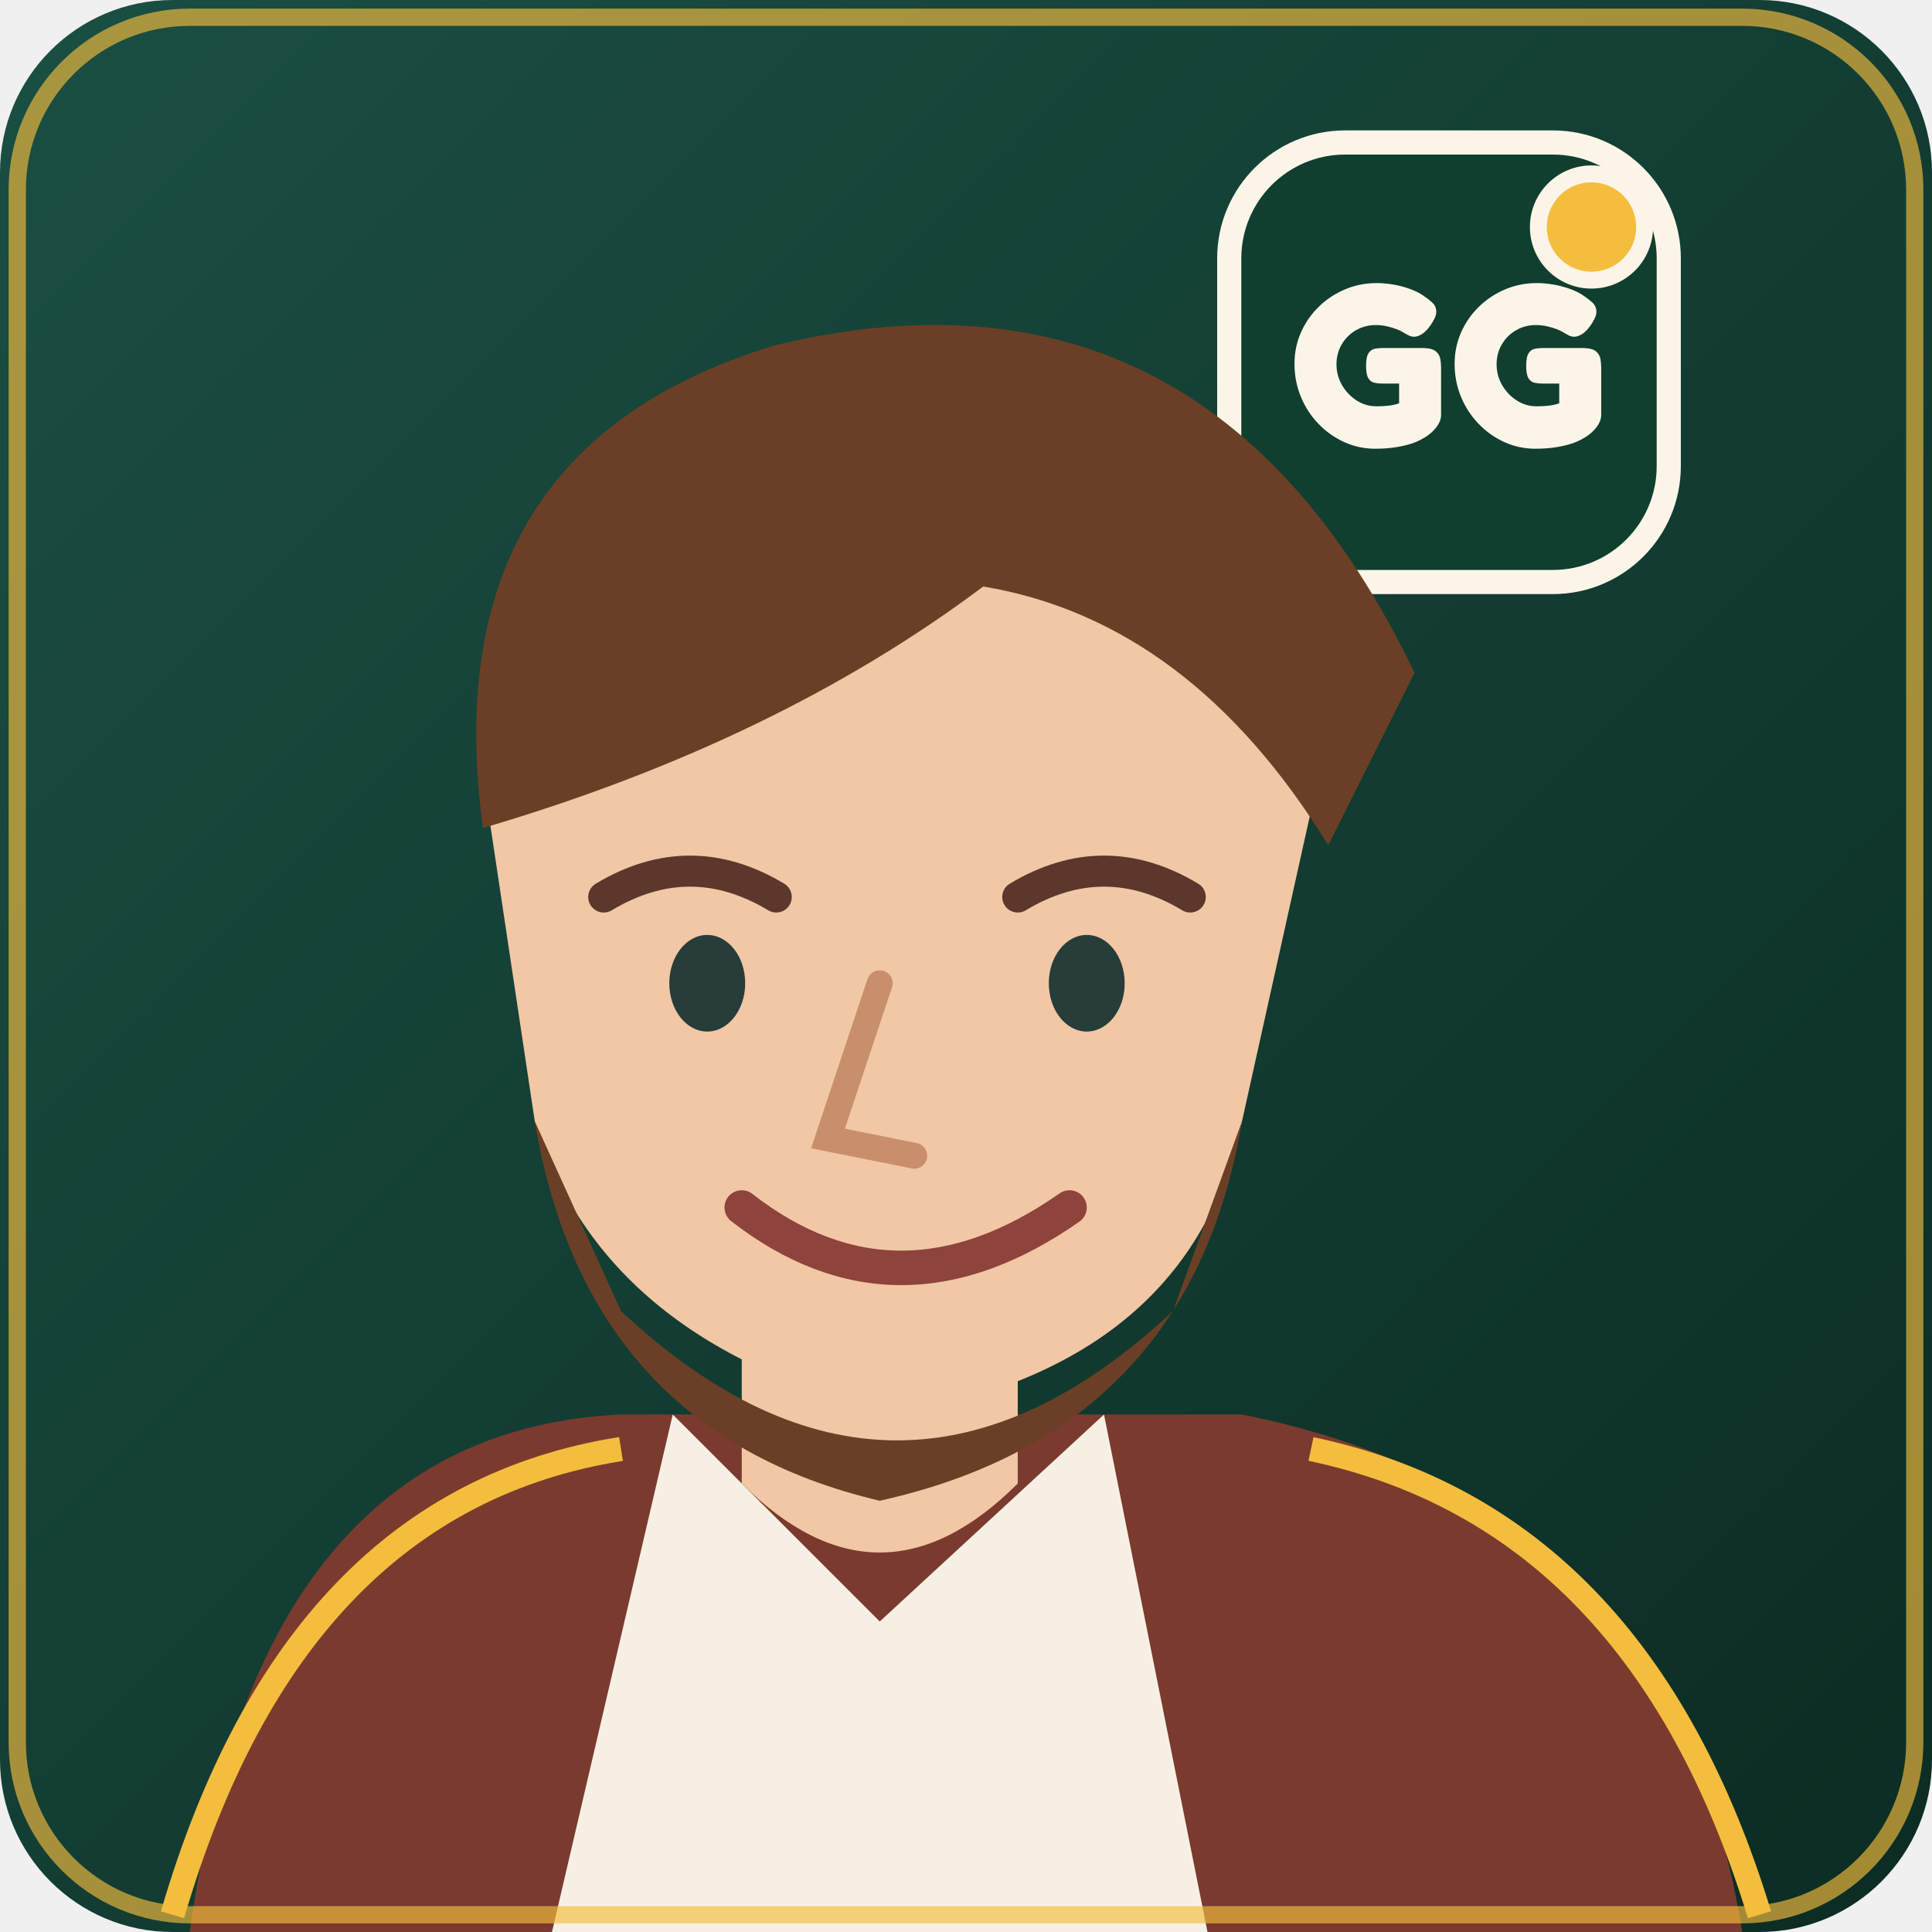
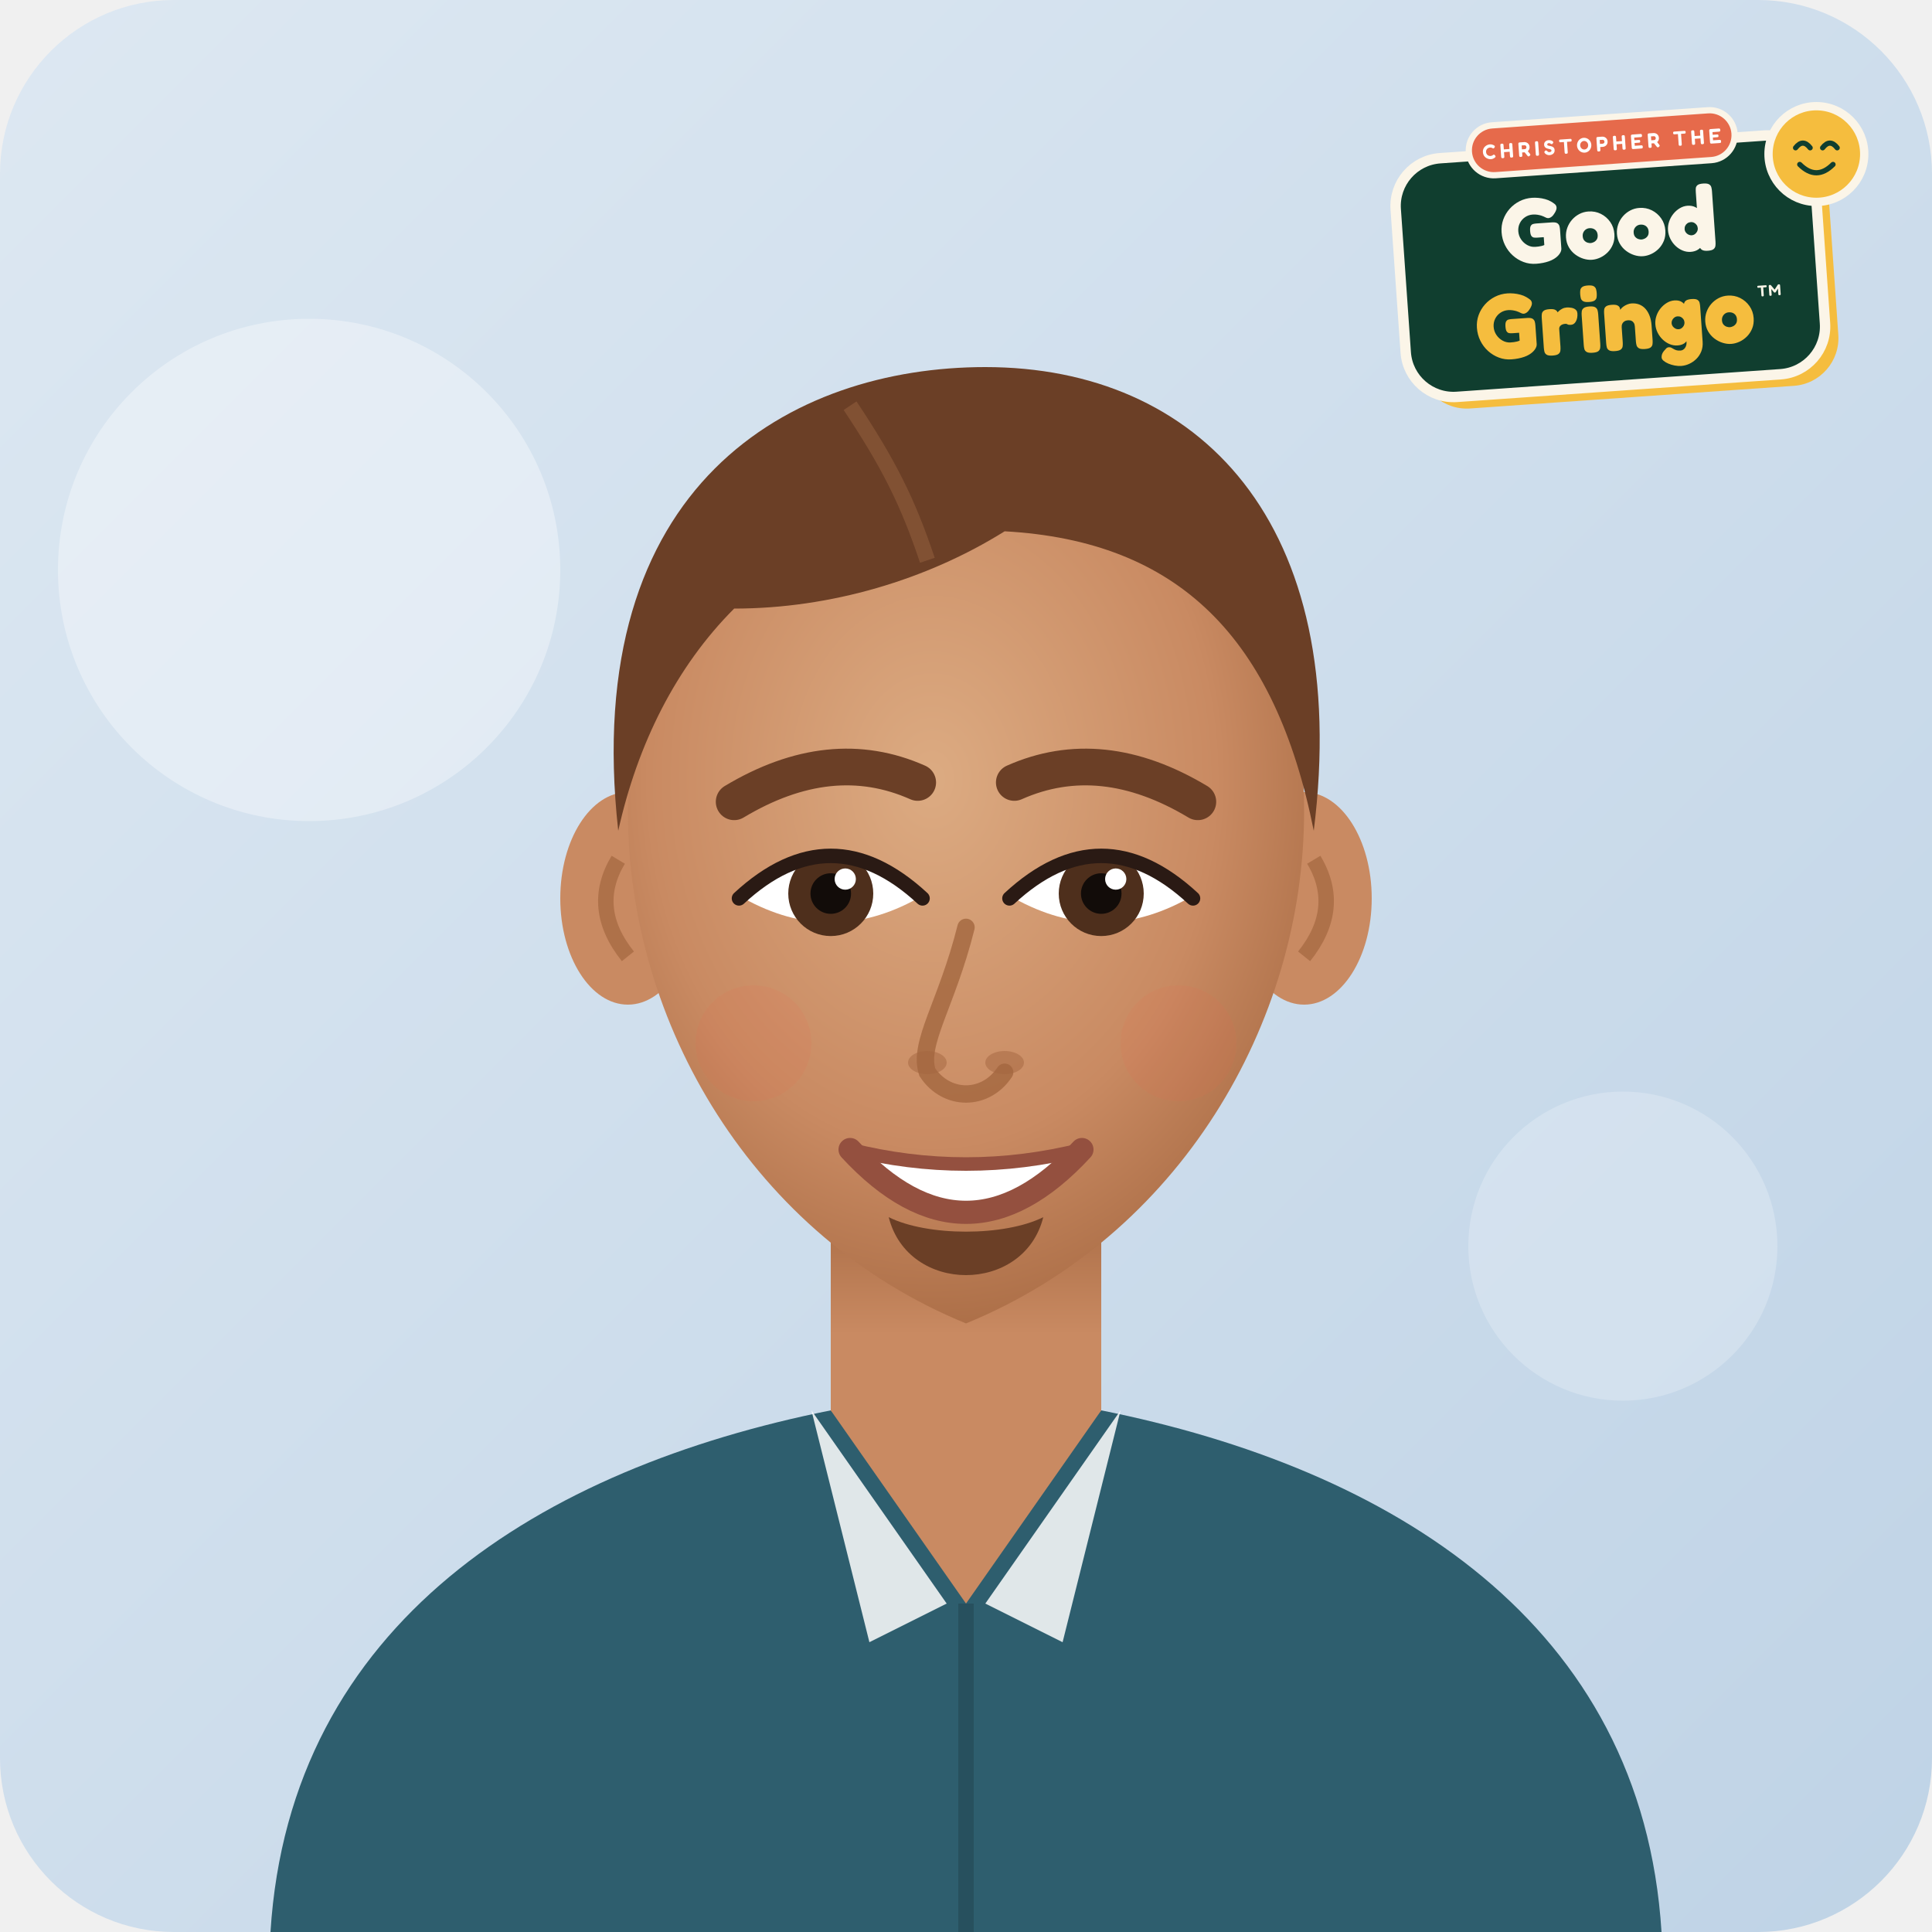
- <svg xmlns="http://www.w3.org/2000/svg" viewBox="0 0 112 112" role="img" aria-label="Cartoon portrait: AI persona, Marketing, Bolivia">
+ <svg xmlns="http://www.w3.org/2000/svg" viewBox="0 0 200 200" role="img" aria-label="Cartoon portrait: AI persona, Marketing, Bolivia">
  <defs>
    <linearGradient id="bg" x1="0" y1="0" x2="1" y2="1">
-       <stop stop-color="#1b4f44" />
-       <stop offset="1" stop-color="#0b2c22" />
+       <stop stop-color="#dde8f2" />
+       <stop offset="1" stop-color="#bfd3e6" />
+     </linearGradient>
+     <radialGradient id="sk" cx="45%" cy="38%" r="70%">
+       <stop offset="0" stop-color="#dcab82" />
+       <stop offset=".6" stop-color="#c98a62" />
+       <stop offset="1" stop-color="#a3663f" />
+     </radialGradient>
+     <linearGradient id="nk" x1="0" y1="0" x2="0" y2="1">
+       <stop stop-color="#a3663f" />
+       <stop offset=".55" stop-color="#c98a62" />
    </linearGradient>
  </defs>
-   <rect width="112" height="112" rx="10" fill="url(#bg)" />
-   <svg x="70" y="7" width="28" height="28" viewBox="0 0 400 400">
-     <rect x="18" y="18" width="364" height="364" rx="96" fill="#103E2F" stroke="#FBF5E8" stroke-width="20" />
-     <path d="M138.92 271.61Q125.24 271.61 113.175 266.1Q101.11 260.59 91.8 250.9Q82.49 241.21 77.265 228.48Q72.04 215.75 72.04 201.31Q72.04 187.44 77.36 175.375Q82.68 163.31 92.085 154.095Q101.49 144.88 113.84 139.655Q126.19 134.43 140.25 134.43Q146.33 134.43 153.36 135.57Q160.39 136.71 167.135 139.085Q173.88 141.46 178.82 144.88Q182.81 147.54 186.135 150.58Q189.46 153.62 189.46 158.18Q189.46 160.46 188.32 163.12Q187.18 165.78 185.09 168.82Q181.48 174.14 177.87 176.515Q174.26 178.89 171.03 178.89Q168.94 178.89 166.755 177.845Q164.57 176.8 160.77 174.52Q159.63 173.76 156.4 172.525Q153.17 171.29 148.705 170.245Q144.24 169.2 139.3 169.2Q130.37 169.2 122.96 173.475Q115.55 177.75 111.18 185.16Q106.81 192.57 106.81 201.69Q106.81 211.0 111.37 218.885Q115.93 226.77 123.435 231.615Q130.94 236.46 139.68 236.46Q143.1 236.46 146.425 236.27Q149.75 236.08 152.98 235.51Q156.21 234.94 158.68 233.99V217.65H144.62Q141.2 217.65 138.16 216.985Q135.12 216.32 133.22 213.28Q131.32 210.24 131.32 202.83Q131.32 195.42 133.41 192.38Q135.5 189.34 138.73 188.77Q141.96 188.2 145.19 188.2H178.44Q186.04 188.39 189.08 190.955Q192.12 193.52 192.785 197.13Q193.45 200.74 193.45 204.73V243.68Q193.45 249.0 188.89 254.605Q184.33 260.21 176.54 264.2Q171.79 266.67 165.9 268.285Q160.01 269.9 153.265 270.755Q146.52 271.61 138.92 271.61ZM271.53 271.61Q257.85 271.61 245.785 266.1Q233.72 260.59 224.41 250.9Q215.1 241.21 209.875 228.48Q204.65 215.75 204.65 201.31Q204.65 187.44 209.97 175.375Q215.29 163.31 224.695 154.095Q234.1 144.88 246.45 139.655Q258.8 134.43 272.86 134.43Q278.94 134.43 285.97 135.57Q293.0 136.71 299.745 139.085Q306.49 141.46 311.43 144.88Q315.42 147.54 318.745 150.58Q322.07 153.62 322.07 158.18Q322.07 160.46 320.93 163.12Q319.79 165.78 317.7 168.82Q314.09 174.14 310.48 176.515Q306.87 178.89 303.64 178.89Q301.55 178.89 299.365 177.845Q297.18 176.8 293.38 174.52Q292.24 173.76 289.01 172.525Q285.78 171.29 281.315 170.245Q276.85 169.2 271.91 169.2Q262.98 169.2 255.57 173.475Q248.16 177.75 243.79 185.16Q239.42 192.57 239.42 201.69Q239.42 211.0 243.98 218.885Q248.54 226.77 256.045 231.615Q263.55 236.46 272.29 236.46Q275.71 236.46 279.035 236.27Q282.36 236.08 285.59 235.51Q288.82 234.94 291.29 233.99V217.65H277.23Q273.81 217.65 270.77 216.985Q267.73 216.32 265.83 213.28Q263.93 210.24 263.93 202.83Q263.93 195.42 266.02 192.38Q268.11 189.34 271.34 188.77Q274.57 188.2 277.8 188.2H311.05Q318.65 188.39 321.69 190.955Q324.73 193.52 325.395 197.13Q326.06 200.74 326.06 204.73V243.68Q326.06 249.0 321.5 254.605Q316.94 260.21 309.15 264.2Q304.4 266.67 298.51 268.285Q292.62 269.9 285.875 270.755Q279.13 271.61 271.53 271.61Z" fill="#FBF5E8" />
-     <circle cx="318" cy="88" r="44" fill="#F5BD3E" stroke="#FBF5E8" stroke-width="14" />
+   <rect width="200" height="200" rx="18" fill="url(#bg)" />
+   <circle cx="32" cy="59" r="26" fill="#fff" opacity=".35" />
+   <circle cx="168" cy="129" r="16" fill="#fff" opacity=".22" />
+   <path d="M28 200 C30 168 56 152 86 146 L114 146 C144 152 170 168 172 200 Z" fill="#2e5e6e" />
+   <path d="M86 146 L100 166 L114 146 Z" fill="#c98a62" />
+   <path d="M84 146 L98 166 L90 170 Z M116 146 L102 166 L110 170 Z" fill="#fff" opacity=".85" />
+   <path d="M100 166 L100 200" stroke="#000" stroke-opacity=".15" stroke-width="1.6" />
+   <path d="M86 122 L86 146 C92 153 108 153 114 146 L114 122 Z" fill="url(#nk)" />
+   <ellipse cx="65" cy="93" rx="7" ry="11" fill="#c98a62" />
+   <ellipse cx="135" cy="93" rx="7" ry="11" fill="#c98a62" />
+   <path d="M64 89 Q61 94 65 99 M136 89 Q139 94 135 99" fill="none" stroke="#a3663f" stroke-width="1.6" opacity=".7" />
+   <path d="M65 84 C65 57 82 46 100 46 C118 46 135 57 135 84 C135 106 122 128 100 137 C78 128 65 106 65 84 Z" fill="url(#sk)" />
+   <path d="M92 126 C94 134 106 134 108 126 C104 128 96 128 92 126 Z" fill="#6b3f26" />
+   <path d="M76 83 Q86 77 95 81" fill="none" stroke="#6b3f26" stroke-width="3.8" stroke-linecap="round" />
+   <path d="M105 81 Q114 77 124 83" fill="none" stroke="#6b3f26" stroke-width="3.8" stroke-linecap="round" />
+   <path d="M77 93 Q86 85 95 93 Q86 98 77 93 Z" fill="#ffffff" />
+   <circle cx="86" cy="92.5" r="4.4" fill="#4e2f1c" />
+   <circle cx="86" cy="92.5" r="2.1" fill="#120c09" />
+   <circle cx="87.5" cy="91" r="1.1" fill="#fff" />
+   <path d="M76.5 93 Q86 84.2 95.5 93" fill="none" stroke="#2a1a14" stroke-width="1.5" stroke-linecap="round" />
+   <path d="M105 93 Q114 85 123 93 Q114 98 105 93 Z" fill="#ffffff" />
+   <circle cx="114" cy="92.5" r="4.4" fill="#4e2f1c" />
+   <circle cx="114" cy="92.5" r="2.1" fill="#120c09" />
+   <circle cx="115.5" cy="91" r="1.1" fill="#fff" />
+   <path d="M104.5 93 Q114 84.2 123.5 93" fill="none" stroke="#2a1a14" stroke-width="1.5" stroke-linecap="round" />
+   <path d="M100 96 C98 104 95 108 96 111 C98 114 102 114 104 111" fill="none" stroke="#a3663f" stroke-width="1.8" stroke-linecap="round" opacity=".8" />
+   <ellipse cx="96" cy="110" rx="2" ry="1.2" fill="#a3663f" opacity=".5" />
+   <ellipse cx="104" cy="110" rx="2" ry="1.2" fill="#a3663f" opacity=".5" />
+   <path d="M88 119 Q100 132 112 119 Q100 122 88 119 Z" fill="#fff" />
+   <path d="M88 119 Q100 132 112 119" fill="none" stroke="#94503f" stroke-width="2.4" stroke-linecap="round" />
+   <path d="M88 119 Q100 122 112 119" fill="none" stroke="#94503f" stroke-width="1.4" />
+   <circle cx="78" cy="108" r="6" fill="#e66a4b" opacity=".12" />
+   <circle cx="122" cy="108" r="6" fill="#e66a4b" opacity=".12" />
+   <path d="M64 86 C60 50 82 38 102 38 C124 38 140 54 136 86 C132 66 122 56 104 55 C96 60 86 63 76 63 C70 69 66 77 64 86 Z" fill="#6b3f26" />
+   <path d="M88 42 C92 48 94 52 96 58" fill="none" stroke="#94603e" stroke-width="1.6" opacity=".55" />
+   <svg x="140" y="6" width="56" height="41" viewBox="0 0 520 380">
+     <g transform="rotate(-4 260 200)">
+       <rect x="58" y="96" width="404" height="230" rx="46" fill="#F5BD3E" />
+       <rect x="46" y="84" width="404" height="230" rx="46" fill="#103E2F" stroke="#FBF5E8" stroke-width="10" />
+       <path d="M176.94 191.672Q170.604 191.672 165.016 189.12Q159.428 186.568 155.116 182.08Q150.804 177.592 148.384 171.696Q145.964 165.8 145.964 159.112Q145.964 152.688 148.428 147.1Q150.892 141.512 155.248 137.244Q159.604 132.976 165.324 130.556Q171.044 128.136 177.556 128.136Q180.372 128.136 183.628 128.664Q186.884 129.192 190.008 130.292Q193.132 131.392 195.42 132.976Q197.268 134.208 198.808 135.616Q200.348 137.024 200.348 139.136Q200.348 140.192 199.82 141.424Q199.292 142.656 198.324 144.064Q196.652 146.528 194.98 147.628Q193.308 148.728 191.812 148.728Q190.844 148.728 189.832 148.244Q188.82 147.76 187.06 146.704Q186.532 146.352 185.036 145.78Q183.54 145.208 181.472 144.724Q179.404 144.24 177.116 144.24Q172.98 144.24 169.548 146.22Q166.116 148.2 164.092 151.632Q162.068 155.064 162.068 159.288Q162.068 163.6 164.18 167.252Q166.292 170.904 169.768 173.148Q173.244 175.392 177.292 175.392Q178.876 175.392 180.416 175.304Q181.956 175.216 183.452 174.952Q184.948 174.688 186.092 174.248V166.68H179.58Q177.996 166.68 176.588 166.372Q175.18 166.064 174.3 164.656Q173.42 163.248 173.42 159.816Q173.42 156.384 174.388 154.976Q175.356 153.568 176.852 153.304Q178.348 153.04 179.844 153.04H195.244Q198.764 153.128 200.172 154.316Q201.58 155.504 201.888 157.176Q202.196 158.848 202.196 160.696V178.736Q202.196 181.2 200.084 183.796Q197.972 186.392 194.364 188.24Q192.164 189.384 189.436 190.132Q186.708 190.88 183.584 191.276Q180.46 191.672 176.94 191.672ZM230.796 191.584Q226.748 191.584 222.612 189.956Q218.476 188.328 215.0 185.292Q211.524 182.256 209.456 177.988Q207.388 173.72 207.388 168.44Q207.388 163.6 209.236 159.376Q211.084 155.152 214.296 151.94Q217.508 148.728 221.688 146.88Q225.868 145.032 230.62 145.032Q237.132 145.032 242.412 148.156Q247.692 151.28 250.86 156.56Q254.028 161.84 254.028 168.352Q254.028 173.896 251.916 178.208Q249.804 182.52 246.372 185.512Q242.94 188.504 238.848 190.044Q234.756 191.584 230.796 191.584ZM230.62 175.48Q231.94 175.48 233.656 174.82Q235.372 174.16 236.648 172.576Q237.924 170.992 237.924 168.264Q237.924 166.064 237.0 164.48Q236.076 162.896 234.404 162.016Q232.732 161.136 230.532 161.136Q228.596 161.136 227.012 162.06Q225.428 162.984 224.46 164.612Q223.492 166.24 223.492 168.352Q223.492 170.992 224.724 172.576Q225.956 174.16 227.628 174.82Q229.3 175.48 230.62 175.48ZM279.9 191.584Q275.852 191.584 271.716 189.956Q267.58 188.328 264.104 185.292Q260.628 182.256 258.56 177.988Q256.492 173.72 256.492 168.44Q256.492 163.6 258.34 159.376Q260.188 155.152 263.4 151.94Q266.612 148.728 270.792 146.88Q274.972 145.032 279.724 145.032Q286.236 145.032 291.516 148.156Q296.796 151.28 299.964 156.56Q303.132 161.84 303.132 168.352Q303.132 173.896 301.02 178.208Q298.908 182.52 295.476 185.512Q292.044 188.504 287.952 190.044Q283.86 191.584 279.9 191.584ZM279.724 175.48Q281.044 175.48 282.76 174.82Q284.476 174.16 285.752 172.576Q287.028 170.992 287.028 168.264Q287.028 166.064 286.104 164.48Q285.18 162.896 283.508 162.016Q281.836 161.136 279.636 161.136Q277.7 161.136 276.116 162.06Q274.532 162.984 273.564 164.612Q272.596 166.24 272.596 168.352Q272.596 170.992 273.828 172.576Q275.06 174.16 276.732 174.82Q278.404 175.48 279.724 175.48ZM326.012 190.616Q322.052 190.616 318.4 188.812Q314.748 187.008 311.888 183.884Q309.028 180.76 307.356 176.712Q305.684 172.664 305.684 168.264Q305.684 164.04 307.356 160.08Q309.028 156.12 311.932 152.996Q314.836 149.872 318.488 148.024Q322.14 146.176 326.012 146.176Q330.236 146.176 333.316 147.98Q336.396 149.784 338.42 152.864Q340.444 155.944 341.456 159.904Q342.468 163.864 342.556 168.088Q342.644 172.4 341.676 176.404Q340.708 180.408 338.684 183.62Q336.66 186.832 333.536 188.724Q330.412 190.616 326.012 190.616ZM328.124 174.776Q329.796 174.776 331.204 173.896Q332.612 173.016 333.492 171.564Q334.372 170.112 334.372 168.44Q334.372 166.68 333.536 165.272Q332.7 163.864 331.292 162.984Q329.884 162.104 328.036 162.104Q326.276 162.104 324.824 162.94Q323.372 163.776 322.536 165.228Q321.7 166.68 321.7 168.44Q321.7 170.112 322.58 171.564Q323.46 173.016 324.956 173.896Q326.452 174.776 328.124 174.776ZM342.556 190.704Q339.036 190.704 337.276 189.648Q335.516 188.592 334.9 186.304V133.944Q334.9 132.008 335.12 130.16Q335.34 128.312 336.924 127.124Q338.508 125.936 342.468 125.936Q346.516 125.936 348.144 127.08Q349.772 128.224 350.124 130.028Q350.476 131.832 350.476 133.856V182.696Q350.476 184.632 350.124 186.48Q349.772 188.328 348.144 189.516Q346.516 190.704 342.556 190.704Z" fill="#FBF5E8" />
+       <path d="M146.888 281.672Q140.552 281.672 134.964 279.12Q129.376 276.568 125.064 272.08Q120.752 267.592 118.332 261.696Q115.912 255.8 115.912 249.112Q115.912 242.688 118.376 237.1Q120.84 231.512 125.196 227.244Q129.552 222.976 135.272 220.556Q140.992 218.136 147.504 218.136Q150.32 218.136 153.576 218.664Q156.832 219.192 159.956 220.292Q163.08 221.392 165.368 222.976Q167.216 224.208 168.756 225.616Q170.296 227.024 170.296 229.136Q170.296 230.192 169.768 231.424Q169.24 232.656 168.272 234.064Q166.6 236.528 164.928 237.628Q163.256 238.728 161.76 238.728Q160.792 238.728 159.78 238.244Q158.768 237.76 157.008 236.704Q156.48 236.352 154.984 235.78Q153.488 235.208 151.42 234.724Q149.352 234.24 147.064 234.24Q142.928 234.24 139.496 236.22Q136.064 238.2 134.04 241.632Q132.016 245.064 132.016 249.288Q132.016 253.6 134.128 257.252Q136.24 260.904 139.716 263.148Q143.192 265.392 147.24 265.392Q148.824 265.392 150.364 265.304Q151.904 265.216 153.4 264.952Q154.896 264.688 156.04 264.248V256.68H149.528Q147.944 256.68 146.536 256.372Q145.128 256.064 144.248 254.656Q143.368 253.248 143.368 249.816Q143.368 246.384 144.336 244.976Q145.304 243.568 146.8 243.304Q148.296 243.04 149.792 243.04H165.192Q168.712 243.128 170.12 244.316Q171.528 245.504 171.836 247.176Q172.144 248.848 172.144 250.696V268.736Q172.144 271.2 170.032 273.796Q167.92 276.392 164.312 278.24Q162.112 279.384 159.384 280.132Q156.656 280.88 153.532 281.276Q150.408 281.672 146.888 281.672ZM186.664 280.792Q182.704 280.792 181.032 279.604Q179.36 278.416 179.052 276.524Q178.744 274.632 178.744 272.696V244.008Q178.744 241.984 179.096 240.18Q179.448 238.376 181.12 237.232Q182.792 236.088 186.752 236.088Q190.624 236.088 192.252 237.144Q193.88 238.2 194.232 239.476Q194.584 240.752 194.584 241.456L193.176 240.928Q193.176 240.928 193.88 240.136Q194.584 239.344 195.948 238.288Q197.312 237.232 199.204 236.44Q201.096 235.648 203.472 235.648Q204.264 235.648 205.452 235.78Q206.64 235.912 208.004 236.264Q209.368 236.616 210.556 237.32Q211.744 238.024 212.492 239.168Q213.24 240.312 213.24 241.984Q213.24 246.384 211.348 249.464Q209.456 252.544 206.376 252.544Q204.704 252.544 204.0 252.324Q203.296 252.104 202.988 251.884Q202.68 251.664 202.284 251.444Q201.888 251.224 200.832 251.224Q199.512 251.224 198.412 251.532Q197.312 251.84 196.476 252.456Q195.64 253.072 195.2 253.908Q194.76 254.744 194.76 255.712V272.872Q194.76 274.808 194.408 276.656Q194.056 278.504 192.384 279.648Q190.712 280.792 186.664 280.792ZM225.12 280.792Q221.16 280.792 219.488 279.604Q217.816 278.416 217.508 276.568Q217.2 274.72 217.2 272.784V244.096Q217.2 242.16 217.552 240.356Q217.904 238.552 219.576 237.364Q221.248 236.176 225.208 236.176Q229.168 236.176 230.796 237.364Q232.424 238.552 232.776 240.4Q233.128 242.248 233.128 244.272V272.872Q233.128 274.808 232.776 276.656Q232.424 278.504 230.796 279.648Q229.168 280.792 225.12 280.792ZM225.12 231.864Q221.16 231.864 219.488 230.676Q217.816 229.488 217.508 227.64Q217.2 225.792 217.2 223.856Q217.2 221.832 217.552 220.028Q217.904 218.224 219.576 217.08Q221.248 215.936 225.208 215.936Q229.168 215.936 230.796 217.124Q232.424 218.312 232.776 220.16Q233.128 222.008 233.128 223.944Q233.128 225.88 232.776 227.728Q232.424 229.576 230.796 230.72Q229.168 231.864 225.12 231.864ZM246.768 280.704Q242.808 280.704 241.136 279.516Q239.464 278.328 239.156 276.48Q238.848 274.632 238.848 272.696V243.744Q238.848 241.808 239.2 240.048Q239.552 238.288 241.224 237.188Q242.896 236.088 246.856 236.088Q250.464 236.088 252.092 237.012Q253.72 237.936 254.16 239.256Q254.6 240.576 254.556 241.676Q254.512 242.776 254.688 243.04L253.984 243.568Q253.896 242.248 254.996 240.928Q256.096 239.608 257.9 238.508Q259.704 237.408 261.772 236.748Q263.84 236.088 265.688 236.088Q270.088 236.088 273.432 237.76Q276.776 239.432 279.02 242.468Q281.264 245.504 282.408 249.552Q283.552 253.6 283.552 258.352V272.784Q283.552 274.72 283.2 276.568Q282.848 278.416 281.22 279.56Q279.592 280.704 275.544 280.704Q271.496 280.704 269.824 279.516Q268.152 278.328 267.8 276.48Q267.448 274.632 267.448 272.696V258.352Q267.448 256.328 266.7 254.92Q265.952 253.512 264.588 252.764Q263.224 252.016 261.2 252.016Q259.264 252.016 257.812 252.808Q256.36 253.6 255.568 255.008Q254.776 256.416 254.776 258.352V272.784Q254.776 274.72 254.424 276.568Q254.072 278.416 252.444 279.56Q250.816 280.704 246.768 280.704ZM309.336 299.36Q306.256 299.36 303.044 298.524Q299.832 297.688 297.104 296.28Q294.376 294.872 292.704 293.244Q291.032 291.616 291.032 290.032Q291.032 288.272 291.692 286.776Q292.352 285.28 293.672 283.872Q295.08 282.376 296.136 281.496Q297.192 280.616 298.688 280.616Q300.008 280.616 301.02 281.232Q302.032 281.848 303.088 282.596Q304.144 283.344 305.684 283.96Q307.224 284.576 309.6 284.576Q310.92 284.576 312.064 284.004Q313.208 283.432 314.044 282.42Q314.88 281.408 315.408 280.044Q315.936 278.68 315.936 277.096V240.84Q316.288 238.2 318.136 237.056Q319.984 235.912 323.768 235.912Q327.64 235.912 329.224 237.056Q330.808 238.2 331.116 240.004Q331.424 241.808 331.424 243.744V277.624Q331.424 282.816 329.444 286.864Q327.464 290.912 324.208 293.684Q320.952 296.456 317.08 297.908Q313.208 299.36 309.336 299.36ZM307.136 279.472Q303.264 279.472 299.7 277.712Q296.136 275.952 293.32 272.872Q290.504 269.792 288.876 265.876Q287.248 261.96 287.248 257.648Q287.248 253.512 288.876 249.64Q290.504 245.768 293.364 242.732Q296.224 239.696 299.788 237.892Q303.352 236.088 307.136 236.088Q311.008 236.088 313.516 237.672Q316.024 239.256 317.476 242.16Q318.928 245.064 319.544 249.068Q320.16 253.072 320.16 257.912Q320.16 264.6 319.06 269.44Q317.96 274.28 315.144 276.876Q312.328 279.472 307.136 279.472ZM309.248 263.984Q310.92 263.984 312.284 263.104Q313.648 262.224 314.484 260.816Q315.32 259.408 315.32 257.824Q315.32 256.064 314.484 254.656Q313.648 253.248 312.24 252.412Q310.832 251.576 309.072 251.576Q307.4 251.576 305.992 252.456Q304.584 253.336 303.748 254.744Q302.912 256.152 302.912 257.824Q302.912 259.408 303.792 260.816Q304.672 262.224 306.124 263.104Q307.576 263.984 309.248 263.984ZM358.704 281.584Q354.656 281.584 350.52 279.956Q346.384 278.328 342.908 275.292Q339.432 272.256 337.364 267.988Q335.296 263.72 335.296 258.44Q335.296 253.6 337.144 249.376Q338.992 245.152 342.204 241.94Q345.416 238.728 349.596 236.88Q353.776 235.032 358.528 235.032Q365.04 235.032 370.32 238.156Q375.6 241.28 378.768 246.56Q381.936 251.84 381.936 258.352Q381.936 263.896 379.824 268.208Q377.712 272.52 374.28 275.512Q370.848 278.504 366.756 280.044Q362.664 281.584 358.704 281.584ZM358.528 265.48Q359.848 265.48 361.564 264.82Q363.28 264.16 364.556 262.576Q365.832 260.992 365.832 258.264Q365.832 256.064 364.908 254.48Q363.984 252.896 362.312 252.016Q360.64 251.136 358.44 251.136Q356.504 251.136 354.92 252.06Q353.336 252.984 352.368 254.612Q351.4 256.24 351.4 258.352Q351.4 260.992 352.632 262.576Q353.864 264.16 355.536 264.82Q357.208 265.48 358.528 265.48Z" fill="#F5BD3E" />
+       <path d="M395.59 227.639Q395.845 227.639 396.059 227.684Q396.273 227.729 396.412 227.933Q396.55 228.137 396.55 228.621Q396.55 229.09 396.41 229.3Q396.269 229.51 396.048 229.553Q395.827 229.596 395.572 229.596H393.157V237.029Q393.157 237.317 393.1 237.572Q393.044 237.827 392.812 237.985Q392.579 238.143 392.02 238.143Q391.484 238.143 391.246 237.979Q391.008 237.816 390.959 237.559Q390.91 237.303 390.91 237.014V229.596H388.473Q388.229 229.596 388.008 229.548Q387.787 229.499 387.646 229.294Q387.505 229.09 387.505 228.61Q387.505 228.137 387.644 227.933Q387.783 227.729 388.01 227.684Q388.237 227.639 388.477 227.639ZM399.635 238.131Q399.107 238.131 398.869 237.972Q398.63 237.812 398.572 237.55Q398.514 237.287 398.514 236.98V228.782Q398.514 228.498 398.572 228.244Q398.63 227.991 398.87 227.826Q399.11 227.661 399.665 227.661Q400.052 227.661 400.241 227.71Q400.43 227.759 400.524 227.837Q400.618 227.916 400.715 228.029L404.094 232.581H403.877L407.259 228.025Q407.387 227.882 407.503 227.808Q407.619 227.732 407.81 227.697Q408.002 227.661 408.339 227.661Q408.883 227.661 409.121 227.826Q409.359 227.991 409.417 228.254Q409.475 228.516 409.475 228.812V237.01Q409.475 237.291 409.417 237.552Q409.359 237.812 409.119 237.972Q408.879 238.131 408.324 238.131Q407.784 238.131 407.546 237.966Q407.308 237.801 407.25 237.533Q407.192 237.265 407.192 236.98V231.632L404.953 234.798Q404.897 234.869 404.792 234.993Q404.687 235.116 404.499 235.212Q404.312 235.308 403.985 235.308Q403.659 235.308 403.47 235.212Q403.28 235.116 403.177 234.998Q403.074 234.88 403.007 234.79L400.783 231.644V237.01Q400.783 237.291 400.725 237.552Q400.667 237.812 400.429 237.972Q400.19 238.131 399.635 238.131Z" fill="#FBF5E8" />
+       <rect x="120" y="56" width="256" height="48" rx="24" fill="#E66A4B" stroke="#FBF5E8" stroke-width="6" />
+       <path d="M140.595 88.335Q139.715 88.335 138.735 88.062Q137.755 87.79 136.812 87.228Q135.87 86.665 135.108 85.798Q134.345 84.93 133.893 83.757Q133.44 82.585 133.44 81.09Q133.44 79.645 133.893 78.51Q134.345 77.375 135.1 76.535Q135.855 75.695 136.798 75.153Q137.74 74.61 138.735 74.34Q139.73 74.07 140.64 74.065Q141.655 74.065 142.415 74.3Q143.175 74.535 143.653 74.792Q144.13 75.05 144.265 75.14Q144.625 75.37 144.945 75.65Q145.265 75.93 145.275 76.375Q145.285 76.62 145.19 76.855Q145.095 77.09 144.915 77.34Q144.595 77.795 144.303 78.005Q144.01 78.215 143.72 78.215Q143.48 78.215 143.265 78.095Q143.05 77.975 142.74 77.775Q142.605 77.68 142.34 77.532Q142.075 77.385 141.633 77.257Q141.19 77.13 140.515 77.13Q139.825 77.13 139.11 77.377Q138.395 77.625 137.8 78.125Q137.205 78.625 136.845 79.392Q136.485 80.16 136.485 81.19Q136.485 82.235 136.853 82.998Q137.22 83.76 137.815 84.26Q138.41 84.76 139.125 85.007Q139.84 85.255 140.515 85.255Q141.115 85.255 141.543 85.142Q141.97 85.03 142.288 84.858Q142.605 84.685 142.815 84.55Q143.035 84.4 143.265 84.28Q143.495 84.16 143.735 84.16Q144.025 84.16 144.31 84.382Q144.595 84.605 144.9 85.075Q145.08 85.35 145.175 85.597Q145.27 85.845 145.26 86.075Q145.25 86.505 144.93 86.778Q144.61 87.05 144.25 87.265Q144.1 87.35 143.643 87.618Q143.185 87.885 142.425 88.11Q141.665 88.335 140.595 88.335ZM160.635 88.175Q159.905 88.175 159.588 87.957Q159.27 87.74 159.198 87.382Q159.125 87.025 159.125 86.64V75.715Q159.125 75.33 159.2 74.983Q159.275 74.635 159.593 74.418Q159.91 74.2 160.655 74.2Q161.4 74.2 161.71 74.418Q162.02 74.635 162.093 74.983Q162.165 75.33 162.165 75.735V86.66Q162.165 87.045 162.09 87.392Q162.015 87.74 161.698 87.957Q161.38 88.175 160.635 88.175ZM152.15 88.175Q151.42 88.175 151.103 87.957Q150.785 87.74 150.713 87.382Q150.64 87.025 150.64 86.64V75.715Q150.64 75.33 150.715 74.983Q150.79 74.635 151.108 74.418Q151.425 74.2 152.17 74.2Q152.915 74.2 153.225 74.418Q153.535 74.635 153.608 74.983Q153.68 75.33 153.68 75.735V86.66Q153.68 87.045 153.605 87.392Q153.53 87.74 153.213 87.957Q152.895 88.175 152.15 88.175ZM153.195 82.455V79.815H159.445L159.44 82.455ZM169.5 88.175Q168.77 88.175 168.453 87.957Q168.135 87.74 168.063 87.382Q167.99 87.025 167.99 86.64V75.71Q167.99 75.33 168.068 74.985Q168.145 74.64 168.463 74.42Q168.78 74.2 169.52 74.2H173.67Q174.505 74.2 175.363 74.502Q176.22 74.805 176.94 75.42Q177.66 76.035 178.103 76.957Q178.545 77.88 178.545 79.135Q178.545 79.98 178.293 80.765Q178.04 81.55 177.538 82.203Q177.035 82.855 176.3 83.328Q175.565 83.8 174.595 84.01H171.03V86.66Q171.03 87.045 170.955 87.392Q170.88 87.74 170.563 87.957Q170.245 88.175 169.5 88.175ZM177.945 87.78Q177.205 88.325 176.763 88.208Q176.32 88.09 175.835 87.425L172.315 82.385L175.745 81.94L178.32 85.635Q178.655 86.125 178.743 86.465Q178.83 86.805 178.64 87.105Q178.45 87.405 177.945 87.78ZM171.03 80.995H173.82Q174.09 80.995 174.39 80.893Q174.69 80.79 174.938 80.562Q175.185 80.335 175.345 79.98Q175.505 79.625 175.505 79.115Q175.505 78.545 175.268 78.125Q175.03 77.705 174.61 77.475Q174.19 77.245 173.63 77.245H171.03ZM185.545 88.19Q184.815 88.19 184.498 87.972Q184.18 87.755 184.108 87.398Q184.035 87.04 184.035 86.655V75.715Q184.035 75.33 184.11 74.983Q184.185 74.635 184.503 74.418Q184.82 74.2 185.565 74.2Q186.31 74.2 186.62 74.418Q186.93 74.635 187.003 74.983Q187.075 75.33 187.075 75.735V86.675Q187.075 87.06 187 87.407Q186.925 87.755 186.608 87.972Q186.29 88.19 185.545 88.19ZM197.3 88.385Q196.235 88.385 195.445 88.125Q194.655 87.865 194.11 87.49Q193.565 87.115 193.238 86.762Q192.91 86.41 192.79 86.225Q192.455 85.79 192.373 85.453Q192.29 85.115 192.46 84.78Q192.63 84.445 193.06 84.05Q193.47 83.675 193.845 83.645Q194.22 83.615 194.578 83.835Q194.935 84.055 195.275 84.46Q195.76 85.05 196.228 85.28Q196.695 85.51 197.22 85.51Q197.88 85.51 198.34 85.343Q198.8 85.175 199.043 84.83Q199.285 84.485 199.285 83.945Q199.285 83.505 198.953 83.232Q198.62 82.96 198.073 82.765Q197.525 82.57 196.853 82.38Q196.18 82.19 195.51 81.925Q195.065 81.76 194.638 81.525Q194.21 81.29 193.838 80.985Q193.465 80.68 193.19 80.26Q192.915 79.84 192.763 79.3Q192.61 78.76 192.61 78.065Q192.61 76.885 193.195 75.968Q193.78 75.05 194.813 74.517Q195.845 73.985 197.17 73.985Q198.07 73.985 198.745 74.14Q199.42 74.295 199.88 74.517Q200.34 74.74 200.613 74.95Q200.885 75.16 200.985 75.275Q201.545 75.8 201.6 76.172Q201.655 76.545 201.18 77.205Q200.67 77.9 200.185 77.98Q199.7 78.06 199.075 77.64Q198.84 77.415 198.598 77.235Q198.355 77.055 198.025 76.95Q197.695 76.845 197.15 76.845Q196.845 76.845 196.563 76.935Q196.28 77.025 196.078 77.185Q195.875 77.345 195.755 77.575Q195.635 77.805 195.635 78.085Q195.635 78.55 195.943 78.83Q196.25 79.11 196.765 79.278Q197.28 79.445 197.908 79.595Q198.535 79.745 199.19 79.945Q199.79 80.14 200.358 80.43Q200.925 80.72 201.365 81.165Q201.805 81.61 202.073 82.27Q202.34 82.93 202.34 83.885Q202.34 85.085 201.878 85.947Q201.415 86.81 200.66 87.345Q199.905 87.88 199.023 88.132Q198.14 88.385 197.3 88.385ZM218.03 74.185Q218.37 74.185 218.655 74.245Q218.94 74.305 219.125 74.578Q219.31 74.85 219.31 75.495Q219.31 76.12 219.123 76.4Q218.935 76.68 218.64 76.738Q218.345 76.795 218.005 76.795H214.785V86.705Q214.785 87.09 214.71 87.43Q214.635 87.77 214.325 87.98Q214.015 88.19 213.27 88.19Q212.555 88.19 212.238 87.972Q211.92 87.755 211.855 87.412Q211.79 87.07 211.79 86.685V76.795H208.54Q208.215 76.795 207.92 76.73Q207.625 76.665 207.438 76.392Q207.25 76.12 207.25 75.48Q207.25 74.85 207.435 74.578Q207.62 74.305 207.923 74.245Q208.225 74.185 208.545 74.185ZM231.1 88.38Q229.653 88.38 228.389 87.832Q227.125 87.285 226.168 86.31Q225.21 85.335 224.665 84.054Q224.12 82.773 224.12 81.309Q224.12 79.805 224.648 78.488Q225.176 77.171 226.111 76.178Q227.045 75.185 228.283 74.625Q229.521 74.065 230.932 74.065Q232.385 74.065 233.649 74.611Q234.913 75.157 235.861 76.137Q236.809 77.117 237.35 78.421Q237.89 79.725 237.89 81.233Q237.89 82.701 237.363 83.996Q236.835 85.29 235.895 86.28Q234.956 87.269 233.73 87.825Q232.505 88.38 231.1 88.38ZM230.995 85.335Q231.795 85.335 232.498 85.02Q233.2 84.705 233.728 84.15Q234.255 83.595 234.55 82.843Q234.845 82.091 234.845 81.226Q234.845 80.375 234.543 79.63Q234.24 78.885 233.71 78.315Q233.18 77.745 232.488 77.428Q231.797 77.11 231.008 77.11Q230.22 77.11 229.525 77.428Q228.83 77.745 228.3 78.312Q227.77 78.88 227.468 79.63Q227.165 80.379 227.165 81.234Q227.165 82.075 227.47 82.823Q227.776 83.571 228.303 84.135Q228.83 84.7 229.52 85.017Q230.209 85.335 230.995 85.335ZM244.695 88.175Q243.965 88.175 243.648 87.957Q243.33 87.74 243.258 87.382Q243.185 87.025 243.185 86.64V75.715Q243.185 75.335 243.263 74.987Q243.34 74.64 243.66 74.42Q243.98 74.2 244.715 74.2H248.825Q249.65 74.2 250.508 74.505Q251.365 74.81 252.095 75.433Q252.825 76.055 253.273 76.975Q253.72 77.895 253.72 79.14Q253.72 80.37 253.273 81.287Q252.825 82.205 252.093 82.817Q251.36 83.43 250.503 83.735Q249.645 84.04 248.805 84.04H246.23V86.66Q246.23 87.045 246.155 87.392Q246.08 87.74 245.763 87.957Q245.445 88.175 244.695 88.175ZM246.23 80.995H248.825Q249.265 80.995 249.693 80.805Q250.12 80.615 250.408 80.197Q250.695 79.78 250.695 79.115Q250.695 78.555 250.453 78.135Q250.21 77.715 249.788 77.48Q249.365 77.245 248.805 77.245H246.23ZM269.055 88.175Q268.325 88.175 268.008 87.957Q267.69 87.74 267.618 87.382Q267.545 87.025 267.545 86.64V75.715Q267.545 75.33 267.62 74.983Q267.695 74.635 268.013 74.418Q268.33 74.2 269.075 74.2Q269.82 74.2 270.13 74.418Q270.44 74.635 270.513 74.983Q270.585 75.33 270.585 75.735V86.66Q270.585 87.045 270.51 87.392Q270.435 87.74 270.118 87.957Q269.8 88.175 269.055 88.175ZM260.57 88.175Q259.84 88.175 259.523 87.957Q259.205 87.74 259.133 87.382Q259.06 87.025 259.06 86.64V75.715Q259.06 75.33 259.135 74.983Q259.21 74.635 259.528 74.418Q259.845 74.2 260.59 74.2Q261.335 74.2 261.645 74.418Q261.955 74.635 262.028 74.983Q262.1 75.33 262.1 75.735V86.66Q262.1 87.045 262.025 87.392Q261.95 87.74 261.633 87.957Q261.315 88.175 260.57 88.175ZM261.615 82.455V79.815H267.865L267.86 82.455ZM277.965 88.19Q277.235 88.19 276.918 87.972Q276.6 87.755 276.528 87.398Q276.455 87.04 276.455 86.655V75.715Q276.455 74.85 276.798 74.525Q277.14 74.2 278.025 74.2H285.585Q285.985 74.2 286.325 74.275Q286.665 74.35 286.88 74.667Q287.095 74.985 287.095 75.735Q287.095 76.465 286.878 76.782Q286.66 77.1 286.313 77.172Q285.965 77.245 285.565 77.245H279.495V79.815H283.625Q284.025 79.815 284.328 79.882Q284.63 79.95 284.81 80.222Q284.99 80.495 284.99 81.155Q284.99 81.78 284.81 82.06Q284.63 82.34 284.31 82.398Q283.99 82.455 283.585 82.455H279.495V85.145H285.585Q285.985 85.145 286.325 85.22Q286.665 85.295 286.88 85.613Q287.095 85.93 287.095 86.675Q287.095 87.405 286.878 87.722Q286.66 88.04 286.313 88.115Q285.965 88.19 285.565 88.19ZM294.12 88.175Q293.39 88.175 293.073 87.957Q292.755 87.74 292.683 87.382Q292.61 87.025 292.61 86.64V75.71Q292.61 75.33 292.688 74.985Q292.765 74.64 293.083 74.42Q293.4 74.2 294.14 74.2H298.29Q299.125 74.2 299.983 74.502Q300.84 74.805 301.56 75.42Q302.28 76.035 302.723 76.957Q303.165 77.88 303.165 79.135Q303.165 79.98 302.913 80.765Q302.66 81.55 302.158 82.203Q301.655 82.855 300.92 83.328Q300.185 83.8 299.215 84.01H295.65V86.66Q295.65 87.045 295.575 87.392Q295.5 87.74 295.183 87.957Q294.865 88.175 294.12 88.175ZM302.565 87.78Q301.825 88.325 301.383 88.208Q300.94 88.09 300.455 87.425L296.935 82.385L300.365 81.94L302.94 85.635Q303.275 86.125 303.363 86.465Q303.45 86.805 303.26 87.105Q303.07 87.405 302.565 87.78ZM295.65 80.995H298.44Q298.71 80.995 299.01 80.893Q299.31 80.79 299.558 80.562Q299.805 80.335 299.965 79.98Q300.125 79.625 300.125 79.115Q300.125 78.545 299.888 78.125Q299.65 77.705 299.23 77.475Q298.81 77.245 298.25 77.245H295.65ZM327.91 74.185Q328.25 74.185 328.535 74.245Q328.82 74.305 329.005 74.578Q329.19 74.85 329.19 75.495Q329.19 76.12 329.002 76.4Q328.815 76.68 328.52 76.738Q328.225 76.795 327.885 76.795H324.665V86.705Q324.665 87.09 324.59 87.43Q324.515 87.77 324.205 87.98Q323.895 88.19 323.15 88.19Q322.435 88.19 322.118 87.972Q321.8 87.755 321.735 87.412Q321.67 87.07 321.67 86.685V76.795H318.42Q318.095 76.795 317.8 76.73Q317.505 76.665 317.317 76.392Q317.13 76.12 317.13 75.48Q317.13 74.85 317.315 74.578Q317.5 74.305 317.803 74.245Q318.105 74.185 318.425 74.185ZM344.495 88.175Q343.765 88.175 343.447 87.957Q343.13 87.74 343.058 87.382Q342.985 87.025 342.985 86.64V75.715Q342.985 75.33 343.06 74.983Q343.135 74.635 343.452 74.418Q343.77 74.2 344.515 74.2Q345.26 74.2 345.57 74.418Q345.88 74.635 345.952 74.983Q346.025 75.33 346.025 75.735V86.66Q346.025 87.045 345.95 87.392Q345.875 87.74 345.558 87.957Q345.24 88.175 344.495 88.175ZM336.01 88.175Q335.28 88.175 334.962 87.957Q334.645 87.74 334.572 87.382Q334.5 87.025 334.5 86.64V75.715Q334.5 75.33 334.575 74.983Q334.65 74.635 334.967 74.418Q335.285 74.2 336.03 74.2Q336.775 74.2 337.085 74.418Q337.395 74.635 337.467 74.983Q337.54 75.33 337.54 75.735V86.66Q337.54 87.045 337.465 87.392Q337.39 87.74 337.072 87.957Q336.755 88.175 336.01 88.175ZM337.055 82.455V79.815H343.305L343.3 82.455ZM353.405 88.19Q352.675 88.19 352.358 87.972Q352.04 87.755 351.967 87.398Q351.895 87.04 351.895 86.655V75.715Q351.895 74.85 352.237 74.525Q352.58 74.2 353.465 74.2H361.025Q361.425 74.2 361.765 74.275Q362.105 74.35 362.32 74.667Q362.535 74.985 362.535 75.735Q362.535 76.465 362.317 76.782Q362.1 77.1 361.752 77.172Q361.405 77.245 361.005 77.245H354.935V79.815H359.065Q359.465 79.815 359.767 79.882Q360.07 79.95 360.25 80.222Q360.43 80.495 360.43 81.155Q360.43 81.78 360.25 82.06Q360.07 82.34 359.75 82.398Q359.43 82.455 359.025 82.455H354.935V85.145H361.025Q361.425 85.145 361.765 85.22Q362.105 85.295 362.32 85.613Q362.535 85.93 362.535 86.675Q362.535 87.405 362.317 87.722Q362.1 88.04 361.752 88.115Q361.405 88.19 361.005 88.19Z" fill="#FFFFFF" />
+     </g>
+     <g transform="translate(446 92)">
+       <circle r="46" fill="#F5BD3E" stroke="#FBF5E8" stroke-width="8" />
+       <path d="M-20 -6 q7 -9 14 0 M6 -6 q7 -9 14 0" fill="none" stroke="#103E2F" stroke-width="5" stroke-linecap="round" />
+       <path d="M-16 10 q16 16 32 0" fill="none" stroke="#103E2F" stroke-width="5" stroke-linecap="round" />
+     </g>
  </svg>
-   <path d="M11 112 Q15 83 36 82 L72 82 Q97 87 101 112Z" fill="#7a3b2e" />
-   <path d="M39 82 L51 94 L64 82 L70 112 L32 112Z" fill="#f6f0e4" />
-   <path d="M43 75 L43 86 Q51 94 59 86 L59 75Z" fill="#f1c7a5" />
-   <path d="M28 45 Q28 29 51 28 Q75 29 76 47 L72 65 Q69 79 52 82 Q35 78 31 65Z" fill="#f1c7a5" />
-   <path d="M28 48 Q25 26 45 20 Q70 14 82 39 L77 49 Q69 36 57 34 Q45 43 28 48Z" fill="#6b3f26" />
-   <path d="M35 52 Q40 49 45 52 M59 52 Q64 49 69 52" fill="none" stroke="#5b382b" stroke-width="1.8" stroke-linecap="round" />
-   <ellipse cx="41" cy="57" rx="2.2" ry="2.8" fill="#263d39" />
-   <ellipse cx="63" cy="57" rx="2.2" ry="2.8" fill="#263d39" />
-   <path d="M51 57 L48 66 L53 67" fill="none" stroke="#c98f6c" stroke-width="1.5" stroke-linecap="round" />
-   <path d="M43 70 Q52 77 62 70" fill="none" stroke="#8e433b" stroke-width="2" stroke-linecap="round" />
-   <path d="M31 65 Q34 83 51 87 Q69 83 72 65 L68 76 Q52 91 36 76Z" fill="#6b3f26" />
-   <path d="M10 111 Q17 87 36 84 M76 84 Q95 88 102 111" fill="none" stroke="#f5bd3e" stroke-width="1.4" />
-   <rect x="1" y="1" width="110" height="110" rx="10" fill="none" stroke="#f5bd3e" stroke-opacity=".65" />
</svg>
